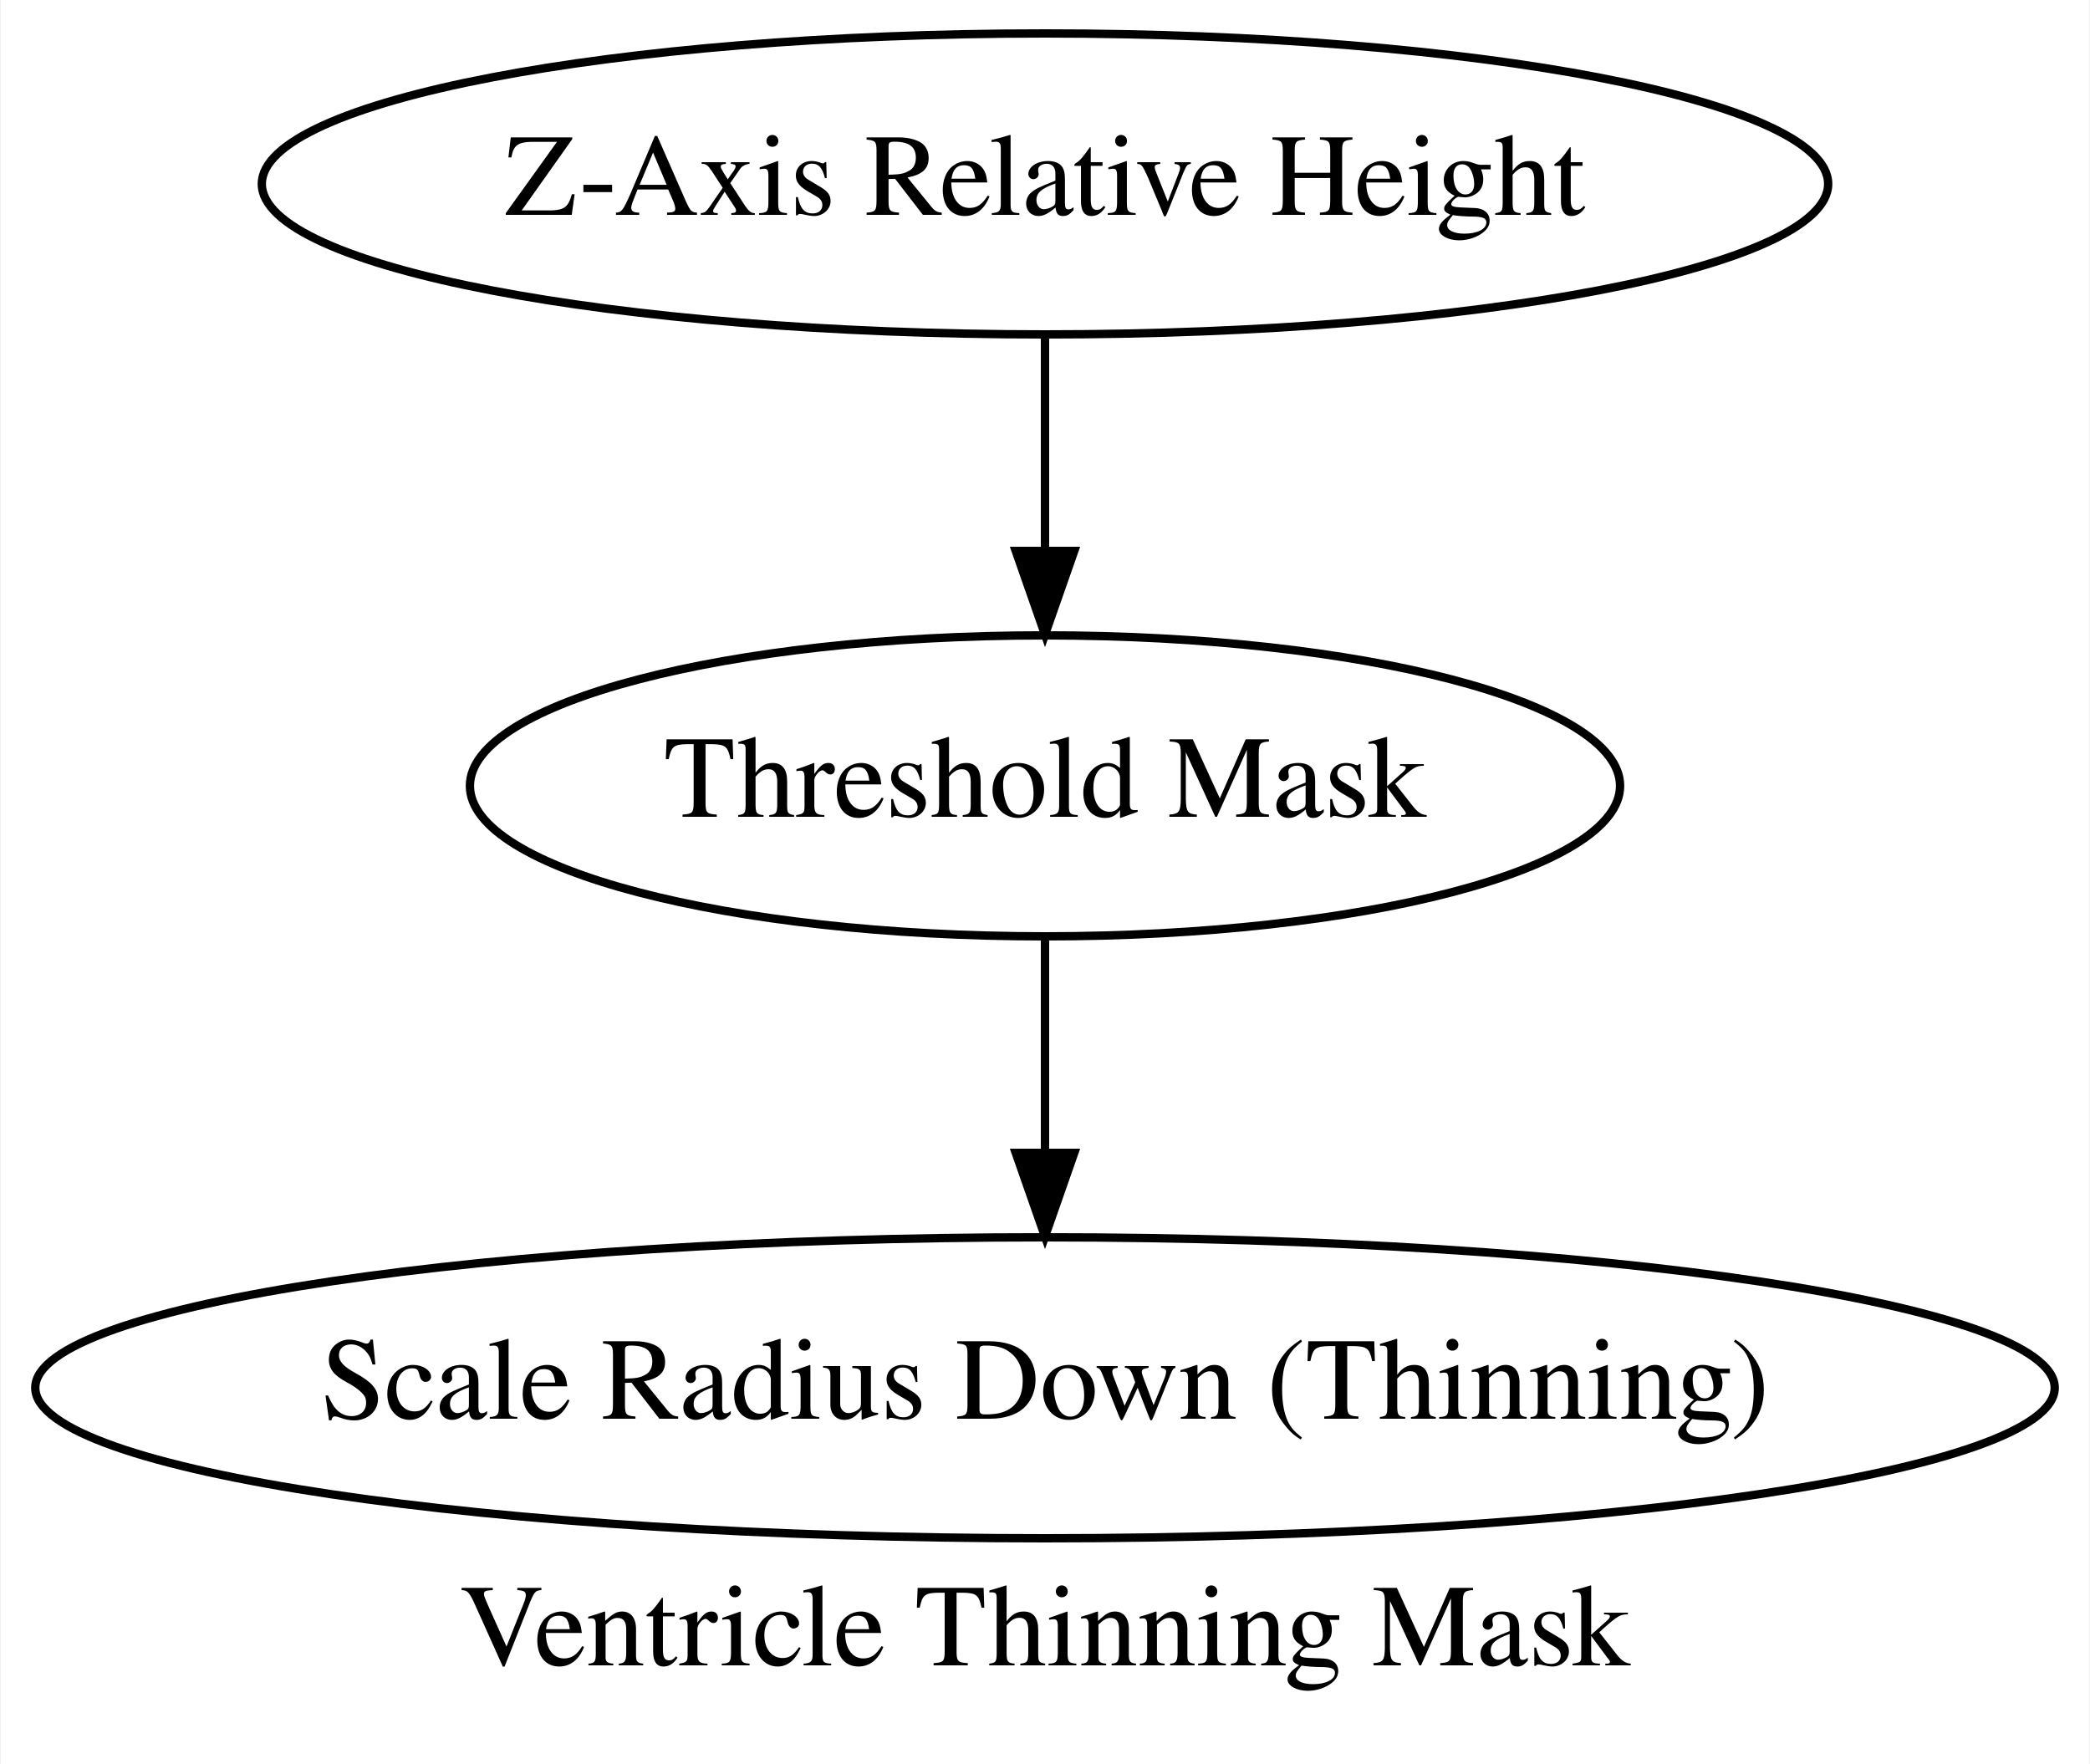
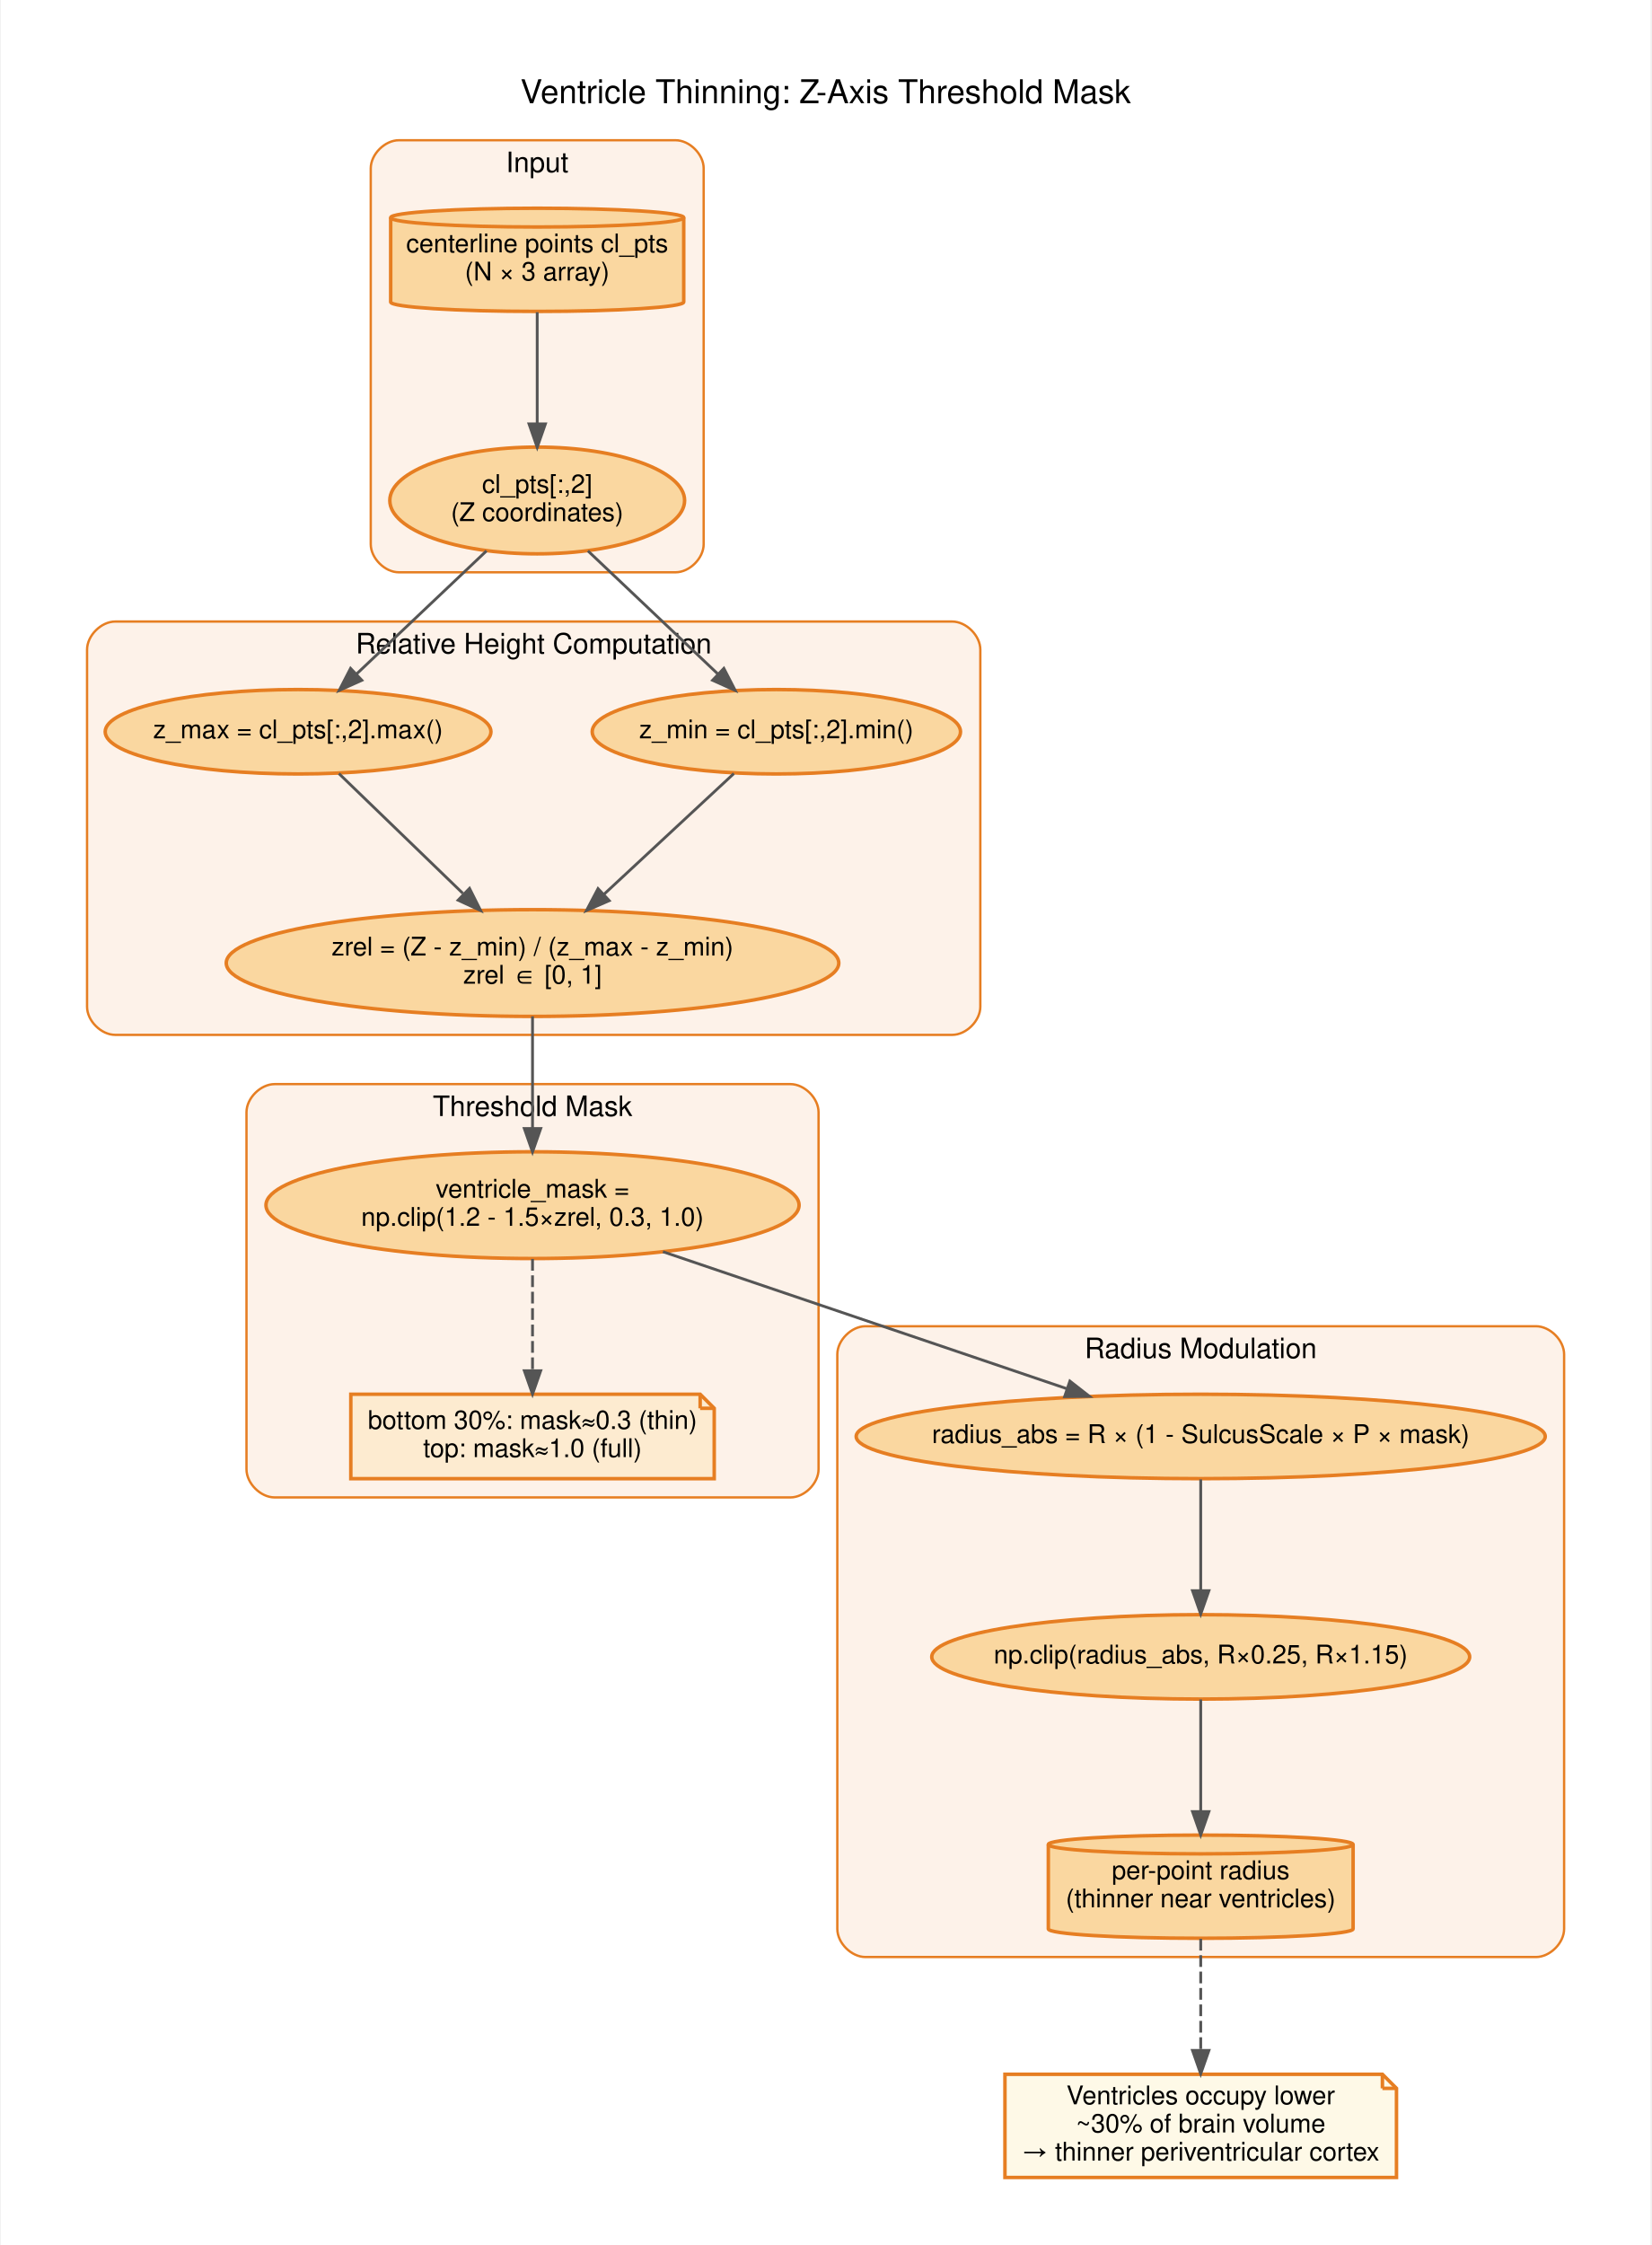
- <svg xmlns="http://www.w3.org/2000/svg" width="250pt" height="211pt" viewBox="0.00 0.00 249.78 211.00">
-   <g id="graph0" class="graph" transform="scale(1 1) rotate(0) translate(4 207)">
-     <polygon fill="white" stroke="transparent" points="-4,4 -4,-207 245.78,-207 245.78,4 -4,4" />
-     <text text-anchor="middle" x="120.89" y="-7.8" font-family="Times,serif" font-size="14.00">Ventricle Thinning Mask</text>
+ <svg xmlns="http://www.w3.org/2000/svg" width="704pt" height="957pt" viewBox="0.00 0.00 703.60 957.36">
+   <g id="graph0" class="graph" transform="scale(1 1) rotate(0) translate(28.8 928.56)">
+     <polygon fill="#ffffff" stroke="transparent" points="-28.8,28.8 -28.8,-928.56 674.8,-928.56 674.8,28.8 -28.8,28.8" />
+     <text text-anchor="middle" x="323" y="-884.56" font-family="Helvetica,Arial,sans-serif" font-size="14.00">Ventricle Thinning: Z-Axis Threshold Mask</text>
+     <g id="clust1" class="cluster">
+       <path fill="#fdf2e9" stroke="#e67e22" d="M141,-684.51C141,-684.51 259,-684.51 259,-684.51 265,-684.51 271,-690.51 271,-696.51 271,-696.51 271,-856.76 271,-856.76 271,-862.76 265,-868.76 259,-868.76 259,-868.76 141,-868.76 141,-868.76 135,-868.76 129,-862.76 129,-856.76 129,-856.76 129,-696.51 129,-696.51 129,-690.51 135,-684.51 141,-684.51" />
+       <text text-anchor="middle" x="200" y="-855.16" font-family="Helvetica,Arial,sans-serif" font-size="12.00">Input</text>
+     </g>
+     <g id="clust2" class="cluster">
+       <path fill="#fdf2e9" stroke="#e67e22" d="M20,-487.25C20,-487.25 377,-487.25 377,-487.25 383,-487.25 389,-493.25 389,-499.25 389,-499.25 389,-651.51 389,-651.51 389,-657.51 383,-663.51 377,-663.51 377,-663.51 20,-663.51 20,-663.51 14,-663.51 8,-657.51 8,-651.51 8,-651.51 8,-499.25 8,-499.25 8,-493.25 14,-487.25 20,-487.25" />
+       <text text-anchor="middle" x="198.5" y="-649.91" font-family="Helvetica,Arial,sans-serif" font-size="12.00">Relative Height Computation</text>
+     </g>
+     <g id="clust3" class="cluster">
+       <path fill="#fdf2e9" stroke="#e67e22" d="M88,-290C88,-290 308,-290 308,-290 314,-290 320,-296 320,-302 320,-302 320,-454.25 320,-454.25 320,-460.25 314,-466.25 308,-466.25 308,-466.25 88,-466.25 88,-466.25 82,-466.25 76,-460.25 76,-454.25 76,-454.25 76,-302 76,-302 76,-296 82,-290 88,-290" />
+       <text text-anchor="middle" x="198" y="-452.65" font-family="Helvetica,Arial,sans-serif" font-size="12.00">Threshold Mask</text>
+     </g>
+     <g id="clust4" class="cluster">
+       <path fill="#fdf2e9" stroke="#e67e22" d="M340,-94C340,-94 626,-94 626,-94 632,-94 638,-100 638,-106 638,-106 638,-351 638,-351 638,-357 632,-363 626,-363 626,-363 340,-363 340,-363 334,-363 328,-357 328,-351 328,-351 328,-106 328,-106 328,-100 334,-94 340,-94" />
+       <text text-anchor="middle" x="483" y="-349.4" font-family="Helvetica,Arial,sans-serif" font-size="12.00">Radius Modulation</text>
+     </g>
    <g id="node1" class="node">
-       <ellipse fill="none" stroke="black" cx="120.89" cy="-185" rx="93.68" ry="18" />
-       <text text-anchor="middle" x="120.89" y="-181.3" font-family="Times,serif" font-size="14.00">Z-Axis Relative Height</text>
+       <path fill="#fad7a0" stroke="#e67e22" stroke-width="1.5" d="M262.5,-835.76C262.5,-837.97 234.49,-839.76 200,-839.76 165.51,-839.76 137.5,-837.97 137.5,-835.76 137.5,-835.76 137.5,-799.76 137.5,-799.76 137.5,-797.56 165.51,-795.76 200,-795.76 234.49,-795.76 262.5,-797.56 262.5,-799.76 262.5,-799.76 262.5,-835.76 262.5,-835.76" />
+       <path fill="none" stroke="#e67e22" stroke-width="1.5" d="M262.5,-835.76C262.5,-833.56 234.49,-831.76 200,-831.76 165.51,-831.76 137.5,-833.56 137.5,-835.76" />
+       <text text-anchor="middle" x="200" y="-820.96" font-family="Helvetica,Arial,sans-serif" font-size="11.00">centerline points cl_pts</text>
+       <text text-anchor="middle" x="200" y="-808.96" font-family="Helvetica,Arial,sans-serif" font-size="11.00">(N × 3 array)</text>
    </g>
    <g id="node2" class="node">
-       <ellipse fill="none" stroke="black" cx="120.89" cy="-113" rx="68.79" ry="18" />
-       <text text-anchor="middle" x="120.89" y="-109.3" font-family="Times,serif" font-size="14.00">Threshold Mask</text>
+       <ellipse fill="#fad7a0" stroke="#e67e22" stroke-width="1.5" cx="200" cy="-715.14" rx="62.87" ry="22.76" />
+       <text text-anchor="middle" x="200" y="-718.34" font-family="Helvetica,Arial,sans-serif" font-size="11.00">cl_pts[:,2]</text>
+       <text text-anchor="middle" x="200" y="-706.34" font-family="Helvetica,Arial,sans-serif" font-size="11.00">(Z coordinates)</text>
    </g>
    <g id="edge1" class="edge">
-       <path fill="none" stroke="black" d="M120.89,-166.7C120.89,-158.98 120.89,-149.71 120.89,-141.11" />
-       <polygon fill="black" stroke="black" points="124.39,-141.1 120.89,-131.1 117.39,-141.1 124.39,-141.1" />
+       <path fill="none" stroke="#555555" stroke-width="1.2" d="M200,-795.42C200,-781.64 200,-763.46 200,-747.99" />
+       <polygon fill="#555555" stroke="#555555" stroke-width="1.2" points="203.5,-747.79 200,-737.79 196.5,-747.79 203.5,-747.79" />
    </g>
    <g id="node3" class="node">
-       <ellipse fill="none" stroke="black" cx="120.89" cy="-41" rx="120.78" ry="18" />
-       <text text-anchor="middle" x="120.89" y="-37.3" font-family="Times,serif" font-size="14.00">Scale Radius Down (Thinning)</text>
+       <ellipse fill="#fad7a0" stroke="#e67e22" stroke-width="1.5" cx="302" cy="-616.51" rx="78.55" ry="18" />
+       <text text-anchor="middle" x="302" y="-613.71" font-family="Helvetica,Arial,sans-serif" font-size="11.00">z_min = cl_pts[:,2].min()</text>
+     </g>
+     <g id="edge7" class="edge">
+       <path fill="none" stroke="#555555" stroke-width="1.2" d="M221.63,-693.64C237.86,-678.27 260.11,-657.2 277.08,-641.12" />
+       <polygon fill="#555555" stroke="#555555" stroke-width="1.2" points="279.61,-643.54 284.47,-634.12 274.8,-638.46 279.61,-643.54" />
+     </g>
+     <g id="node4" class="node">
+       <ellipse fill="#fad7a0" stroke="#e67e22" stroke-width="1.5" cx="98" cy="-616.51" rx="82.27" ry="18" />
+       <text text-anchor="middle" x="98" y="-613.71" font-family="Helvetica,Arial,sans-serif" font-size="11.00">z_max = cl_pts[:,2].max()</text>
+     </g>
+     <g id="edge8" class="edge">
+       <path fill="none" stroke="#555555" stroke-width="1.2" d="M178.37,-693.64C162.14,-678.27 139.89,-657.2 122.92,-641.12" />
+       <polygon fill="#555555" stroke="#555555" stroke-width="1.2" points="125.2,-638.46 115.53,-634.12 120.39,-643.54 125.2,-638.46" />
+     </g>
+     <g id="node5" class="node">
+       <ellipse fill="#fad7a0" stroke="#e67e22" stroke-width="1.5" cx="198" cy="-517.88" rx="130.63" ry="22.76" />
+       <text text-anchor="middle" x="198" y="-521.08" font-family="Helvetica,Arial,sans-serif" font-size="11.00">zrel = (Z - z_min) / (z_max - z_min)</text>
+       <text text-anchor="middle" x="198" y="-509.08" font-family="Helvetica,Arial,sans-serif" font-size="11.00">zrel ∈ [0, 1]</text>
    </g>
    <g id="edge2" class="edge">
-       <path fill="none" stroke="black" d="M120.89,-94.7C120.89,-86.98 120.89,-77.71 120.89,-69.11" />
-       <polygon fill="black" stroke="black" points="124.39,-69.1 120.89,-59.1 117.39,-69.1 124.39,-69.1" />
+       <path fill="none" stroke="#555555" stroke-width="1.2" d="M283.88,-598.68C268.61,-584.48 246.42,-563.87 228.42,-547.15" />
+       <polygon fill="#555555" stroke="#555555" stroke-width="1.2" points="230.71,-544.49 221,-540.25 225.94,-549.62 230.71,-544.49" />
+     </g>
+     <g id="edge3" class="edge">
+       <path fill="none" stroke="#555555" stroke-width="1.2" d="M115.42,-598.68C129.98,-584.61 151.06,-564.24 168.28,-547.6" />
+       <polygon fill="#555555" stroke="#555555" stroke-width="1.2" points="171.13,-549.72 175.88,-540.25 166.26,-544.68 171.13,-549.72" />
+     </g>
+     <g id="node6" class="node">
+       <ellipse fill="#fad7a0" stroke="#e67e22" stroke-width="1.5" cx="198" cy="-414.63" rx="113.69" ry="22.76" />
+       <text text-anchor="middle" x="198" y="-417.83" font-family="Helvetica,Arial,sans-serif" font-size="11.00">ventricle_mask =</text>
+       <text text-anchor="middle" x="198" y="-405.83" font-family="Helvetica,Arial,sans-serif" font-size="11.00">np.clip(1.2 - 1.5×zrel, 0.3, 1.0)</text>
+     </g>
+     <g id="edge9" class="edge">
+       <path fill="none" stroke="#555555" stroke-width="1.2" d="M198,-495.16C198,-481.28 198,-463.04 198,-447.53" />
+       <polygon fill="#555555" stroke="#555555" stroke-width="1.2" points="201.5,-447.31 198,-437.31 194.5,-447.31 201.5,-447.31" />
+     </g>
+     <g id="node7" class="node">
+       <polygon fill="#fdebd0" stroke="#e67e22" stroke-width="1.5" points="269.5,-334 120.5,-334 120.5,-298 275.5,-298 275.5,-328 269.5,-334" />
+       <polyline fill="none" stroke="#e67e22" stroke-width="1.5" points="269.5,-334 269.5,-328 " />
+       <polyline fill="none" stroke="#e67e22" stroke-width="1.5" points="275.5,-328 269.5,-328 " />
+       <text text-anchor="middle" x="198" y="-319.2" font-family="Helvetica,Arial,sans-serif" font-size="11.00">bottom 30%: mask≈0.3 (thin)</text>
+       <text text-anchor="middle" x="198" y="-307.2" font-family="Helvetica,Arial,sans-serif" font-size="11.00">top: mask≈1.0 (full)</text>
+     </g>
+     <g id="edge4" class="edge">
+       <path fill="none" stroke="#555555" stroke-width="1.2" stroke-dasharray="5,2" d="M198,-391.7C198,-377.63 198,-359.26 198,-344.25" />
+       <polygon fill="#555555" stroke="#555555" stroke-width="1.2" points="201.5,-344.03 198,-334.03 194.5,-344.03 201.5,-344.03" />
+     </g>
+     <g id="node8" class="node">
+       <ellipse fill="#fad7a0" stroke="#e67e22" stroke-width="1.5" cx="483" cy="-316" rx="146.95" ry="18" />
+       <text text-anchor="middle" x="483" y="-313.2" font-family="Helvetica,Arial,sans-serif" font-size="11.00">radius_abs = R × (1 - SulcusScale × P × mask)</text>
+     </g>
+     <g id="edge10" class="edge">
+       <path fill="none" stroke="#555555" stroke-width="1.2" d="M253.63,-394.77C303.29,-377.93 375.71,-353.38 425.84,-336.38" />
+       <polygon fill="#555555" stroke="#555555" stroke-width="1.2" points="427.2,-339.61 435.55,-333.09 424.95,-332.98 427.2,-339.61" />
+     </g>
+     <g id="node9" class="node">
+       <ellipse fill="#fad7a0" stroke="#e67e22" stroke-width="1.5" cx="483" cy="-222" rx="114.71" ry="18" />
+       <text text-anchor="middle" x="483" y="-219.2" font-family="Helvetica,Arial,sans-serif" font-size="11.00">np.clip(radius_abs, R×0.25, R×1.15)</text>
+     </g>
+     <g id="edge5" class="edge">
+       <path fill="none" stroke="#555555" stroke-width="1.2" d="M483,-297.7C483,-284.46 483,-265.95 483,-250.66" />
+       <polygon fill="#555555" stroke="#555555" stroke-width="1.2" points="486.5,-250.23 483,-240.23 479.5,-250.23 486.5,-250.23" />
+     </g>
+     <g id="node10" class="node">
+       <path fill="#fad7a0" stroke="#e67e22" stroke-width="1.5" d="M548,-142C548,-144.21 518.87,-146 483,-146 447.13,-146 418,-144.21 418,-142 418,-142 418,-106 418,-106 418,-103.79 447.13,-102 483,-102 518.87,-102 548,-103.79 548,-106 548,-106 548,-142 548,-142" />
+       <path fill="none" stroke="#e67e22" stroke-width="1.5" d="M548,-142C548,-139.79 518.87,-138 483,-138 447.13,-138 418,-139.79 418,-142" />
+       <text text-anchor="middle" x="483" y="-127.2" font-family="Helvetica,Arial,sans-serif" font-size="11.00">per-point radius</text>
+       <text text-anchor="middle" x="483" y="-115.2" font-family="Helvetica,Arial,sans-serif" font-size="11.00">(thinner near ventricles)</text>
+     </g>
+     <g id="edge6" class="edge">
+       <path fill="none" stroke="#555555" stroke-width="1.2" d="M483,-203.84C483,-190.69 483,-172.19 483,-156.42" />
+       <polygon fill="#555555" stroke="#555555" stroke-width="1.2" points="486.5,-156.03 483,-146.03 479.5,-156.03 486.5,-156.03" />
+     </g>
+     <g id="node11" class="node">
+       <polygon fill="#fef9e7" stroke="#e67e22" stroke-width="1.5" points="560.5,-44 399.5,-44 399.5,0 566.5,0 566.5,-38 560.5,-44" />
+       <polyline fill="none" stroke="#e67e22" stroke-width="1.5" points="560.5,-44 560.5,-38 " />
+       <polyline fill="none" stroke="#e67e22" stroke-width="1.5" points="566.5,-38 560.5,-38 " />
+       <text text-anchor="middle" x="483" y="-31.2" font-family="Helvetica,Arial,sans-serif" font-size="11.00">Ventricles occupy lower</text>
+       <text text-anchor="middle" x="483" y="-19.2" font-family="Helvetica,Arial,sans-serif" font-size="11.00">~30% of brain volume</text>
+       <text text-anchor="middle" x="483" y="-7.2" font-family="Helvetica,Arial,sans-serif" font-size="11.00">→ thinner periventricular cortex</text>
+     </g>
+     <g id="edge11" class="edge">
+       <path fill="none" stroke="#555555" stroke-width="1.2" stroke-dasharray="5,2" d="M483,-101.79C483,-88 483,-69.78 483,-54.34" />
+       <polygon fill="#555555" stroke="#555555" stroke-width="1.2" points="486.5,-54.18 483,-44.18 479.5,-54.18 486.5,-54.18" />
    </g>
  </g>
</svg>
